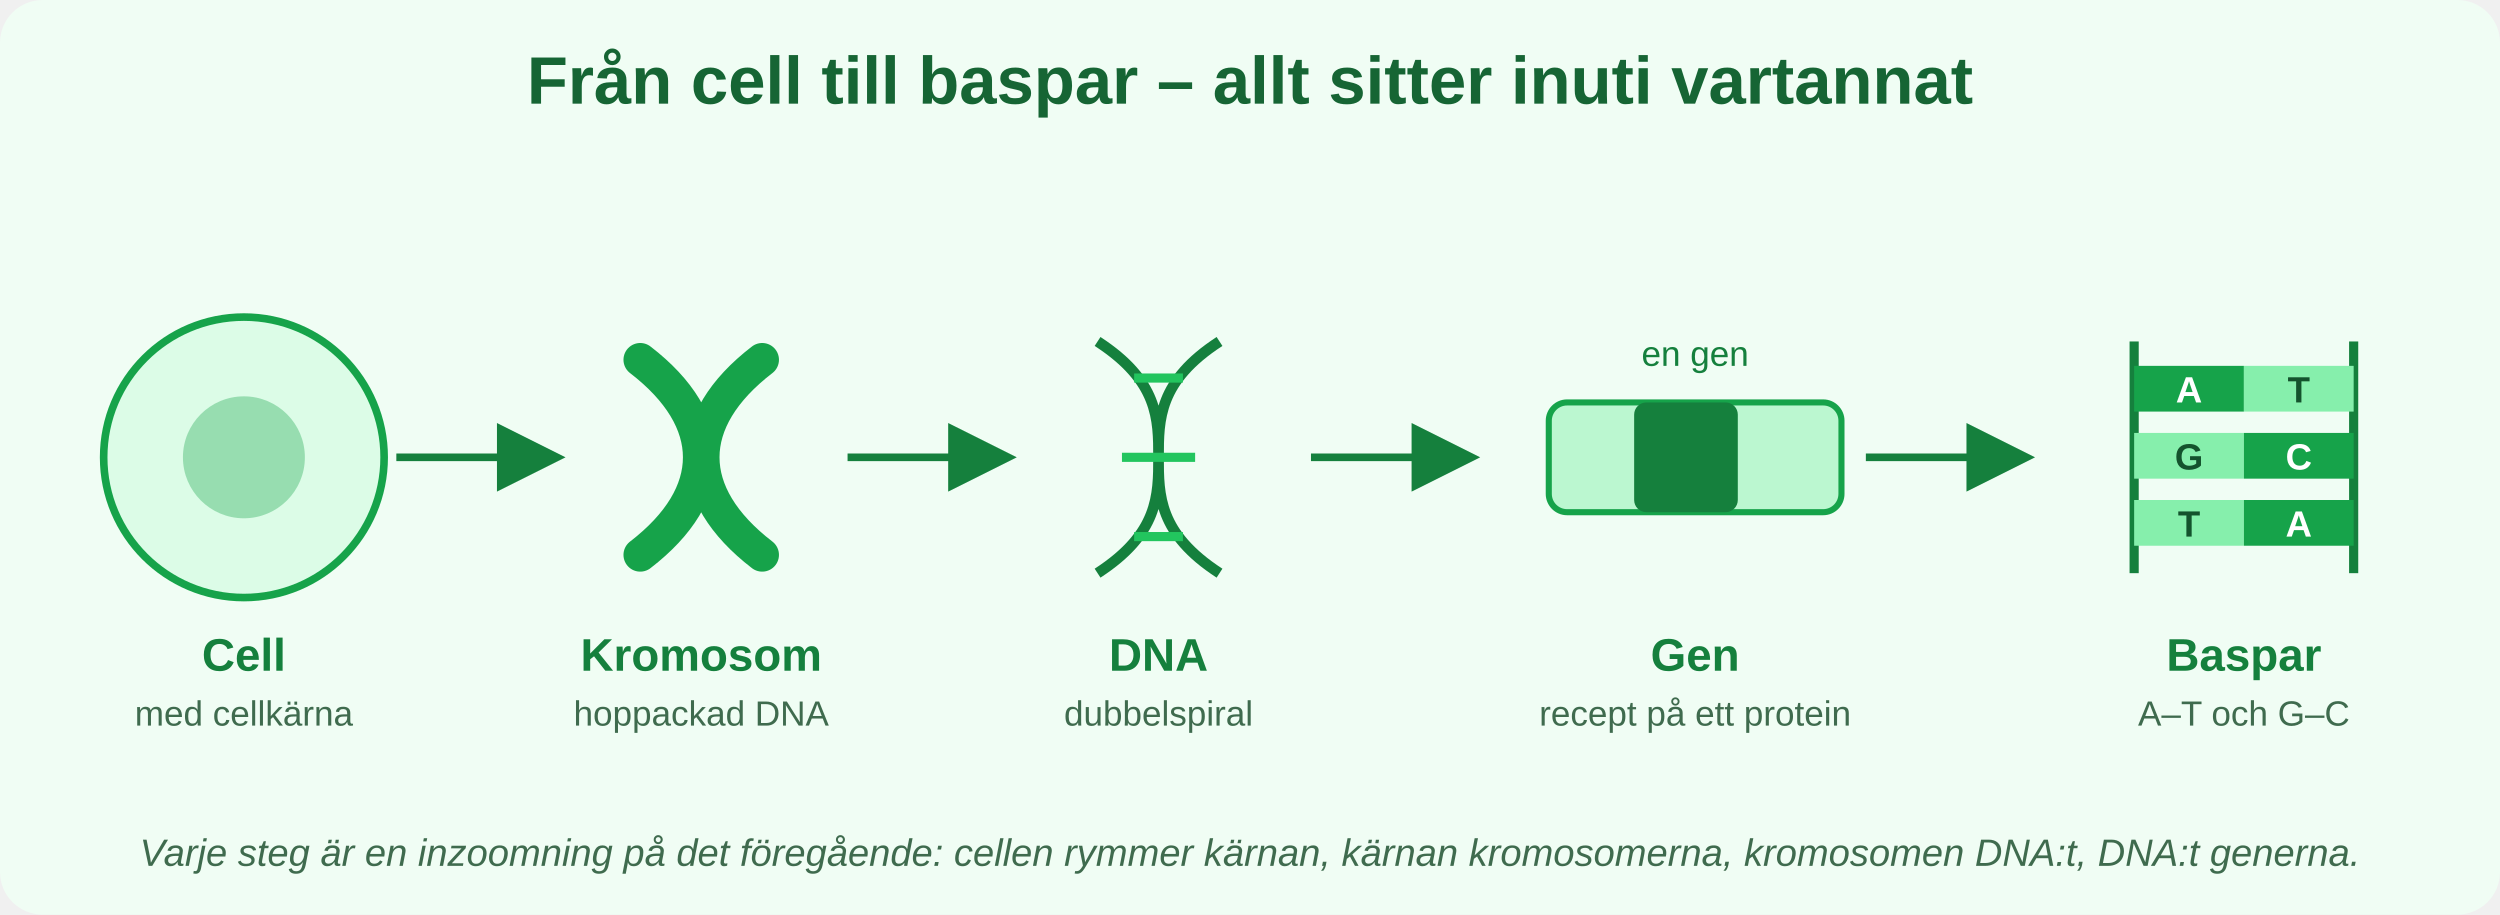
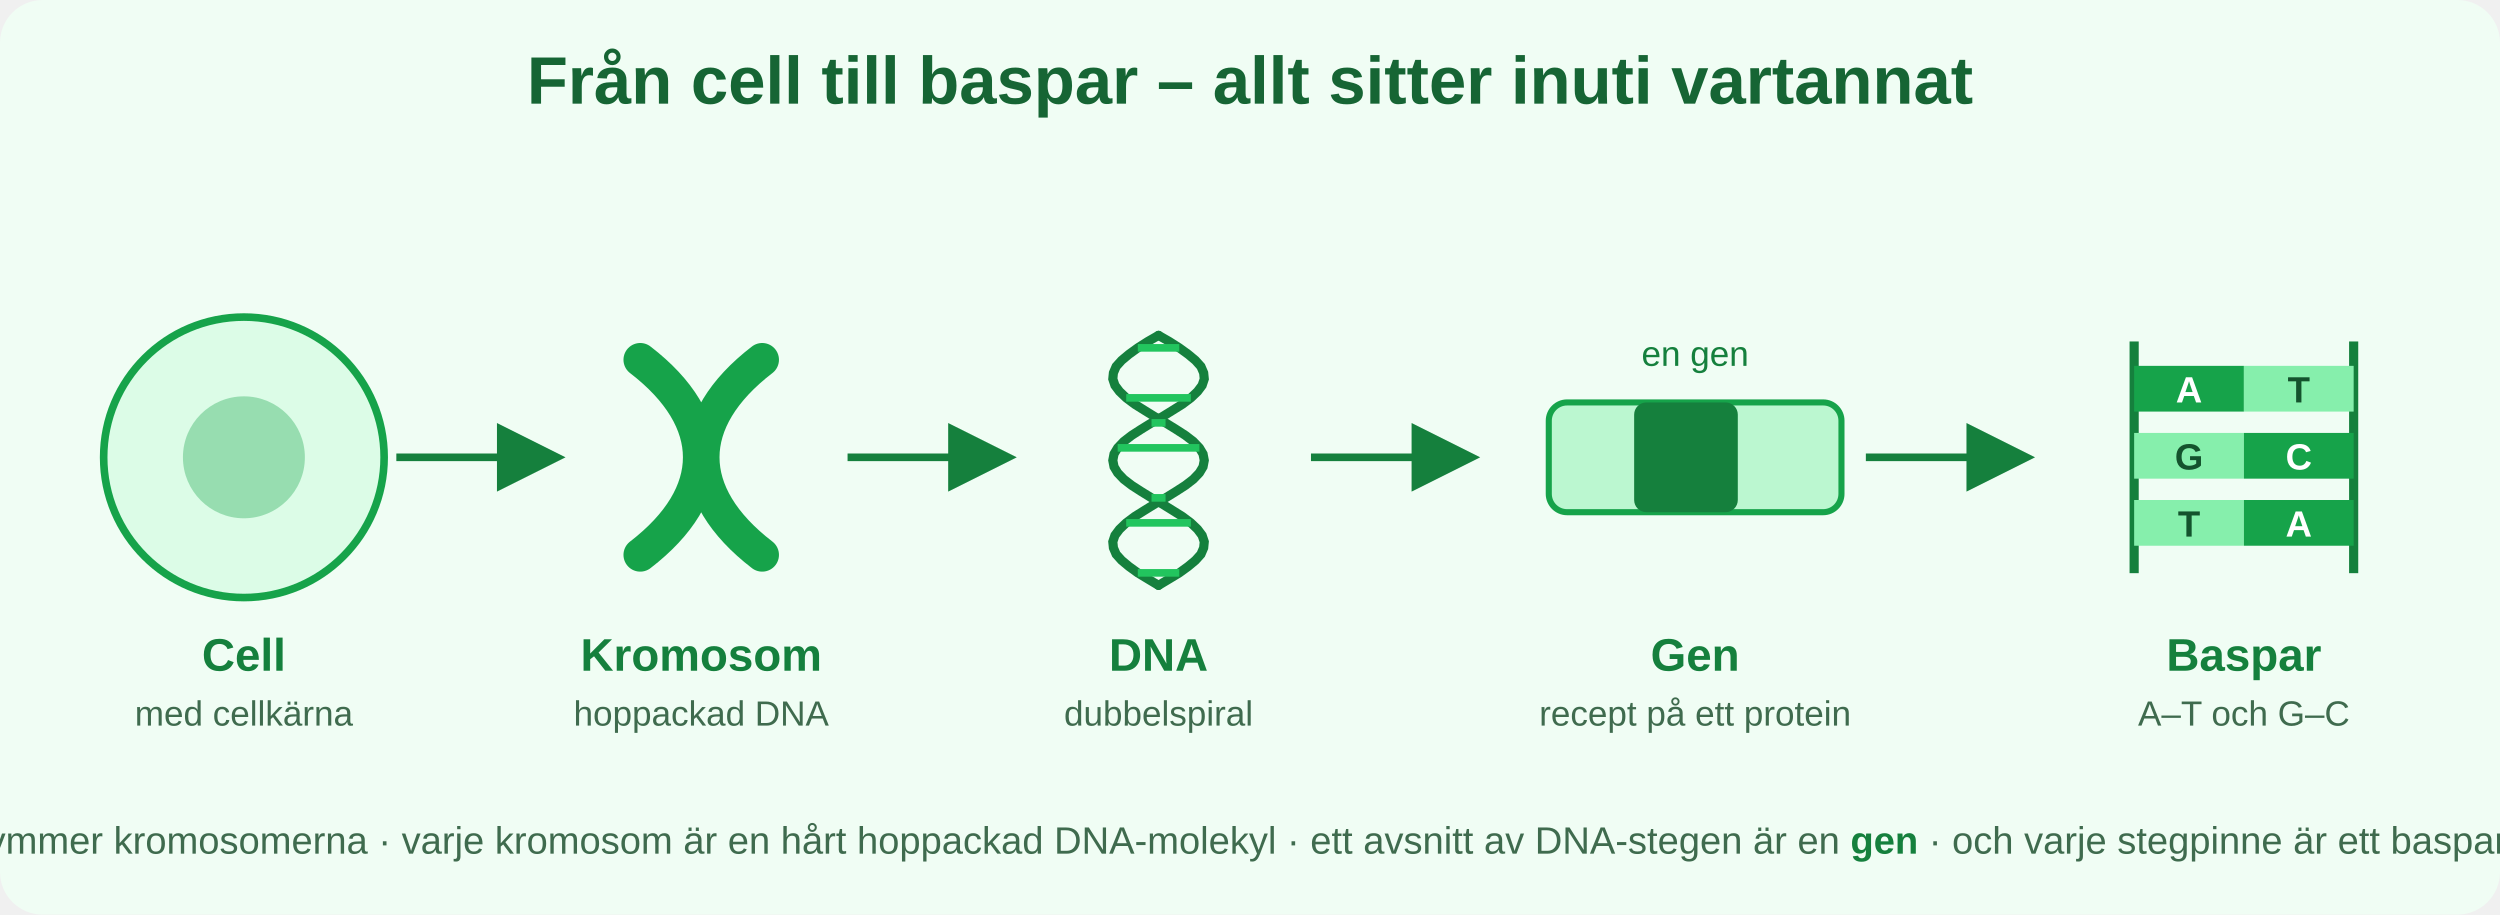
<svg xmlns="http://www.w3.org/2000/svg" viewBox="0 0 820 300" font-family="Segoe UI, Arial, sans-serif" role="img" aria-label="Begreppshierarki från cell till baspar">
  <defs>
    <marker id="zoom" markerWidth="9" markerHeight="9" refX="6" refY="4.5" orient="auto">
      <path d="M0,0 L9,4.5 L0,9 Z" fill="#15803d" />
    </marker>
  </defs>
  <rect x="0" y="0" width="820" height="300" fill="#f0fdf4" rx="14" />
  <text x="410" y="34" text-anchor="middle" font-size="22" font-weight="700" fill="#166534">Från cell till baspar – allt sitter inuti vartannat</text>
  <g>
    <circle cx="80" cy="150" r="46" fill="#dcfce7" stroke="#16a34a" stroke-width="2.5" />
    <circle cx="80" cy="150" r="20" fill="#16a34a" opacity="0.35" />
    <text x="80" y="220" text-anchor="middle" font-size="15" font-weight="700" fill="#15803d">Cell</text>
    <text x="80" y="238" text-anchor="middle" font-size="11.5" fill="#3f6b4e">med cellkärna</text>
  </g>
  <line x1="130" y1="150" x2="178" y2="150" stroke="#15803d" stroke-width="2.5" marker-end="url(#zoom)" />
  <g>
    <path d="M210 118 C 236 138, 236 162, 210 182 M250 118 C 224 138, 224 162, 250 182" stroke="#16a34a" stroke-width="11" fill="none" stroke-linecap="round" />
    <text x="230" y="220" text-anchor="middle" font-size="15" font-weight="700" fill="#15803d">Kromosom</text>
    <text x="230" y="238" text-anchor="middle" font-size="11.5" fill="#3f6b4e">hoppackad DNA</text>
  </g>
  <line x1="278" y1="150" x2="326" y2="150" stroke="#15803d" stroke-width="2.5" marker-end="url(#zoom)" />
  <g>
-     <path d="M360 112 C 400 138, 360 162, 400 188 M400 112 C 360 138, 400 162, 360 188" stroke="#15803d" stroke-width="3.5" fill="none" />
-     <line x1="372" y1="124" x2="388" y2="124" stroke="#22c55e" stroke-width="3" />
-     <line x1="368" y1="150" x2="392" y2="150" stroke="#22c55e" stroke-width="3" />
-     <line x1="372" y1="176" x2="388" y2="176" stroke="#22c55e" stroke-width="3" />
+     <polyline points="380.0,110.0 383.5,112.0 386.8,114.1 389.7,116.2 392.1,118.2 393.9,120.2 394.8,122.3 395.0,124.3 394.3,126.4 392.8,128.4 390.6,130.5 387.8,132.6 384.6,134.6 381.2,136.7 377.7,138.7 374.3,140.8 371.2,142.8 368.6,144.8 366.6,146.9 365.4,148.9 365.0,151.0 365.4,153.1 366.6,155.1 368.6,157.2 371.2,159.2 374.3,161.2 377.7,163.3 381.2,165.3 384.6,167.4 387.8,169.4 390.6,171.5 392.8,173.6 394.3,175.6 395.0,177.7 394.8,179.7 393.9,181.8 392.1,183.8 389.7,185.8 386.8,187.9 383.5,189.9 380.0,192.0" fill="none" stroke="#15803d" stroke-width="3" stroke-linecap="round" />
+     <polyline points="380.0,110.0 376.5,112.0 373.2,114.1 370.3,116.2 367.9,118.2 366.1,120.2 365.2,122.3 365.0,124.3 365.7,126.4 367.2,128.4 369.4,130.5 372.2,132.6 375.4,134.6 378.8,136.7 382.3,138.7 385.7,140.8 388.8,142.8 391.4,144.8 393.4,146.9 394.6,148.9 395.0,151.0 394.6,153.1 393.4,155.1 391.4,157.2 388.8,159.2 385.7,161.2 382.3,163.3 378.8,165.3 375.4,167.4 372.2,169.4 369.4,171.5 367.2,173.6 365.7,175.6 365.0,177.7 365.2,179.7 366.1,181.8 367.9,183.8 370.3,185.8 373.2,187.9 376.5,189.9 380.0,192.0" fill="none" stroke="#15803d" stroke-width="3" stroke-linecap="round" />
+     <g stroke="#22c55e" stroke-width="2.5">
+       <line x1="386.8" y1="114.1" x2="373.2" y2="114.1" />
+       <line x1="390.6" y1="130.5" x2="369.4" y2="130.5" />
+       <line x1="377.7" y1="138.7" x2="382.3" y2="138.7" />
+       <line x1="366.6" y1="146.9" x2="393.4" y2="146.9" />
+       <line x1="377.7" y1="163.3" x2="382.3" y2="163.3" />
+       <line x1="390.6" y1="171.5" x2="369.4" y2="171.5" />
+       <line x1="386.8" y1="187.9" x2="373.2" y2="187.9" />
+     </g>
    <text x="380" y="220" text-anchor="middle" font-size="15" font-weight="700" fill="#15803d">DNA</text>
    <text x="380" y="238" text-anchor="middle" font-size="11.5" fill="#3f6b4e">dubbelspiral</text>
  </g>
  <line x1="430" y1="150" x2="478" y2="150" stroke="#15803d" stroke-width="2.5" marker-end="url(#zoom)" />
  <g>
    <rect x="508" y="132" width="96" height="36" rx="6" fill="#bbf7d0" stroke="#16a34a" stroke-width="2" />
    <rect x="536" y="132" width="34" height="36" rx="4" fill="#15803d" />
    <text x="556" y="120" text-anchor="middle" font-size="11.5" fill="#15803d">en gen</text>
    <text x="556" y="220" text-anchor="middle" font-size="15" font-weight="700" fill="#15803d">Gen</text>
    <text x="556" y="238" text-anchor="middle" font-size="11.5" fill="#3f6b4e">recept på ett protein</text>
  </g>
  <line x1="612" y1="150" x2="660" y2="150" stroke="#15803d" stroke-width="2.5" marker-end="url(#zoom)" />
  <g>
    <line x1="700" y1="112" x2="700" y2="188" stroke="#15803d" stroke-width="3" />
    <line x1="772" y1="112" x2="772" y2="188" stroke="#15803d" stroke-width="3" />
    <g font-size="12" font-weight="700" text-anchor="middle">
      <rect x="700" y="120" width="36" height="15" fill="#16a34a" />
      <text x="718" y="132" fill="#fff">A</text>
      <rect x="736" y="120" width="36" height="15" fill="#86efac" />
      <text x="754" y="132" fill="#14532d">T</text>
      <rect x="700" y="142" width="36" height="15" fill="#86efac" />
      <text x="718" y="154" fill="#14532d">G</text>
      <rect x="736" y="142" width="36" height="15" fill="#16a34a" />
      <text x="754" y="154" fill="#fff">C</text>
      <rect x="700" y="164" width="36" height="15" fill="#86efac" />
      <text x="718" y="176" fill="#14532d">T</text>
      <rect x="736" y="164" width="36" height="15" fill="#16a34a" />
      <text x="754" y="176" fill="#fff">A</text>
    </g>
    <text x="736" y="220" text-anchor="middle" font-size="15" font-weight="700" fill="#15803d">Baspar</text>
    <text x="736" y="238" text-anchor="middle" font-size="11.5" fill="#3f6b4e">A–T och G–C</text>
  </g>
-   <text x="410" y="284" text-anchor="middle" font-size="12.5" fill="#3f6b4e" font-style="italic">Varje steg är en inzoomning på det föregående: cellen rymmer kärnan, kärnan kromosomerna, kromosomen DNA:t, DNA:t generna.</text>
+   <text x="410" y="280" text-anchor="middle" font-size="12.5" fill="#3f6b4e">Cellkärnan rymmer kromosomerna · varje kromosom är en hårt hoppackad DNA-molekyl · ett avsnitt av DNA-stegen är en <tspan font-weight="700" fill="#15803d">gen</tspan> · och varje stegpinne är ett baspar (A–T, G–C).</text>
</svg>
